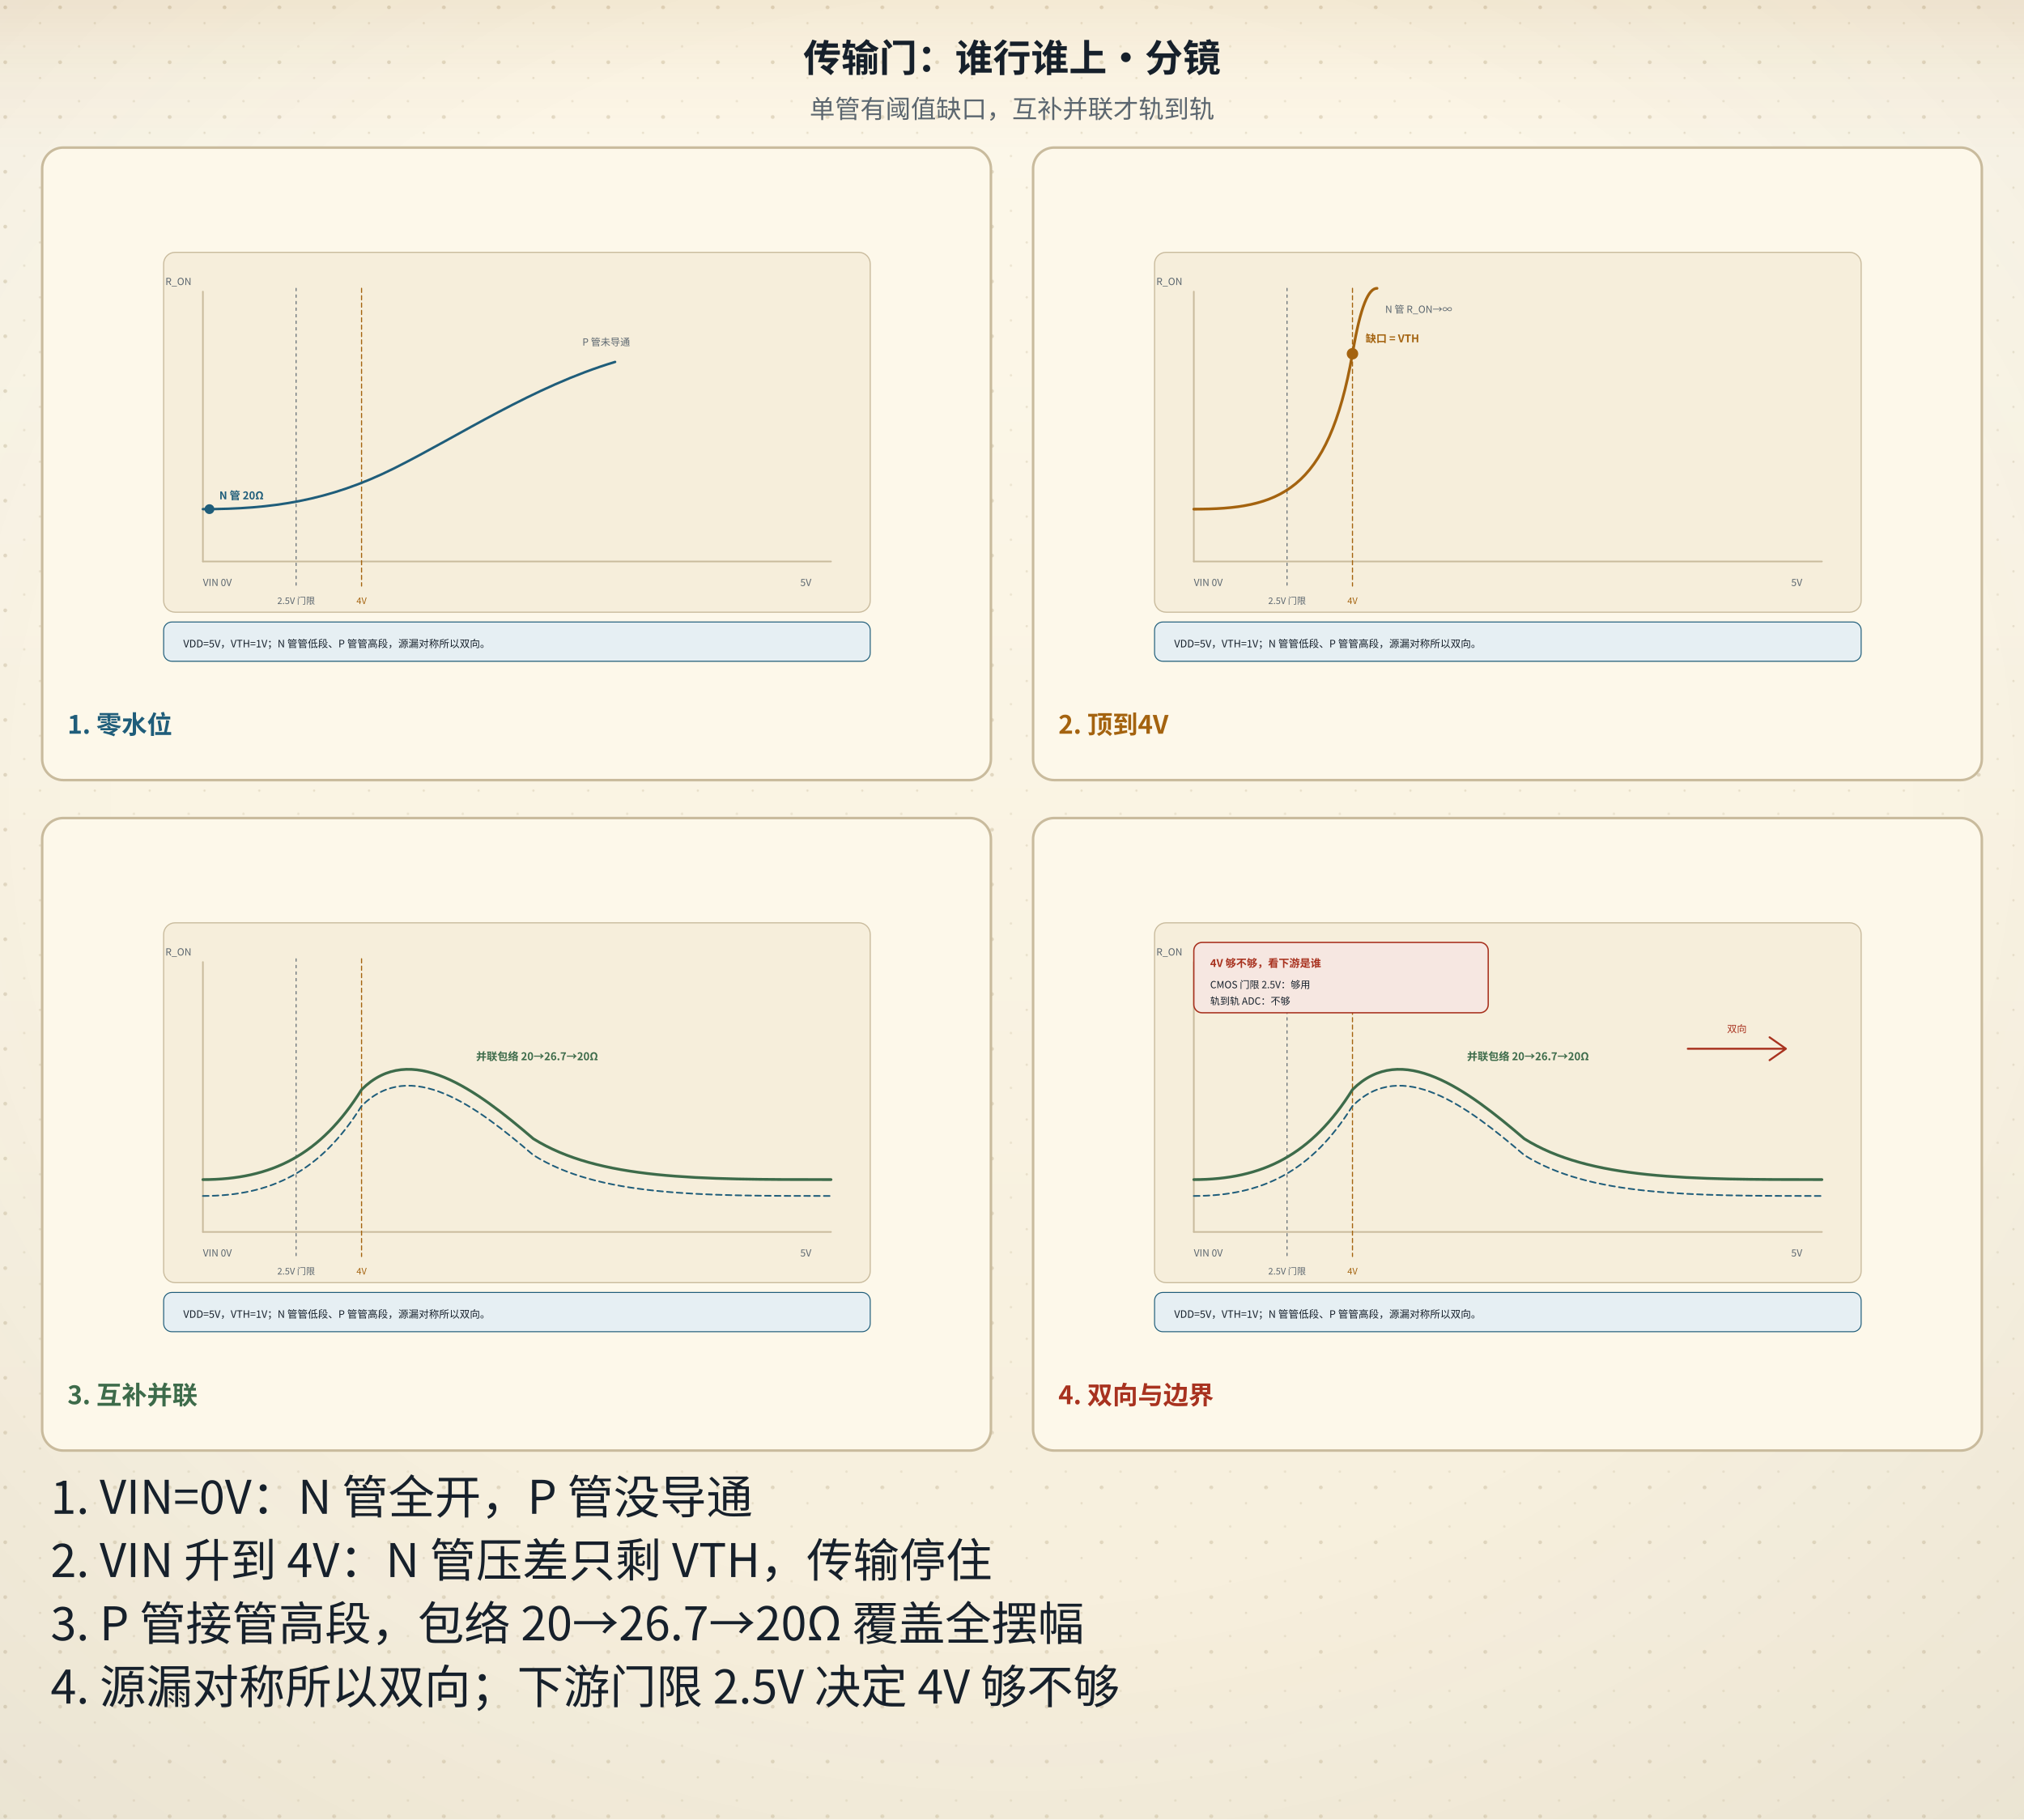
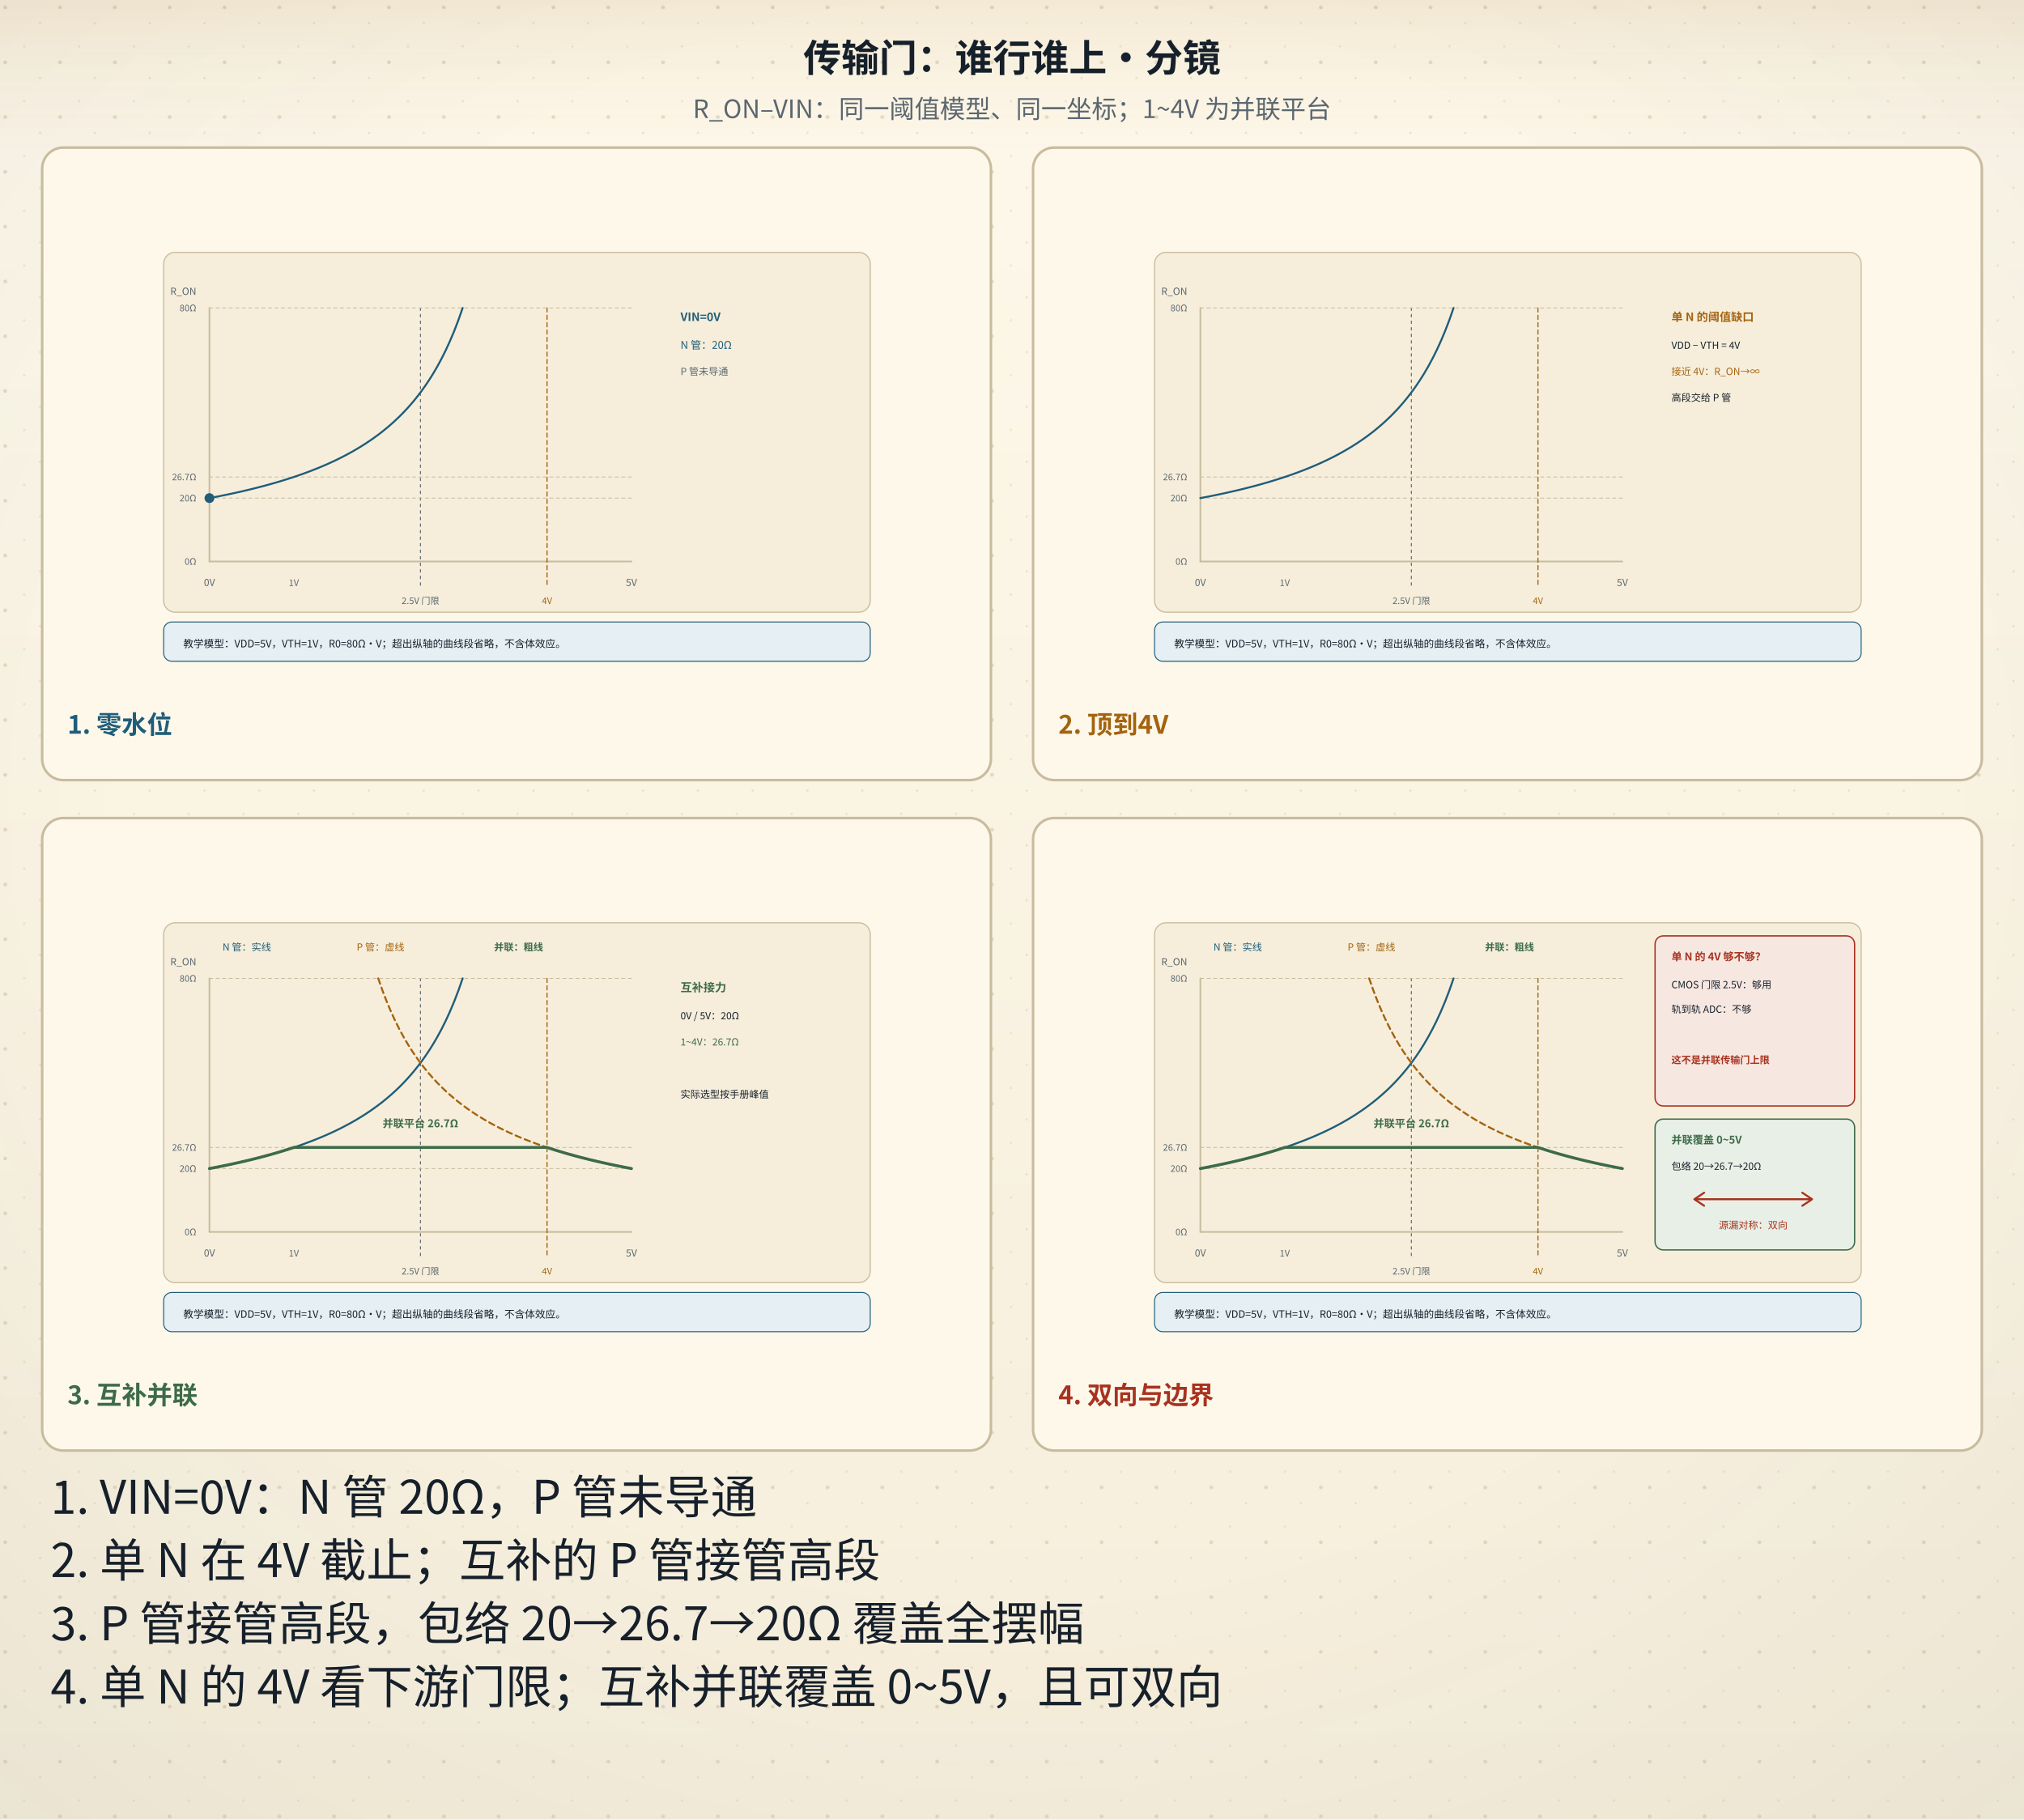
<svg xmlns="http://www.w3.org/2000/svg" viewBox="0 0 960 863" role="img" aria-labelledby="sbTitle sbDesc">
  <defs>
    <linearGradient id="bgL" x1="0" y1="0" x2="0" y2="1">
      <stop offset="0" stop-color="#fdf8ea" />
      <stop offset="1" stop-color="#f6eedb" />
    </linearGradient>
    <linearGradient id="bgD" x1="0" y1="0" x2="0" y2="1">
      <stop offset="0" stop-color="#141310" />
      <stop offset="1" stop-color="#1d1a14" />
    </linearGradient>
    <radialGradient id="vig" cx="0.5" cy="0.44" r="0.78">
      <stop offset="0.55" stop-color="#16202b" stop-opacity="0" />
      <stop offset="1" stop-color="#16202b" stop-opacity="0.055" />
    </radialGradient>
    <linearGradient id="hdr" x1="0" y1="0" x2="0" y2="1">
      <stop offset="0" stop-color="#a4630f" stop-opacity="0.10" />
      <stop offset="0.55" stop-color="#a4630f" stop-opacity="0.028" />
      <stop offset="1" stop-color="#a4630f" stop-opacity="0" />
    </linearGradient>
    <linearGradient id="hdrD" x1="0" y1="0" x2="0" y2="1">
      <stop offset="0" stop-color="#dcab63" stop-opacity="0.13" />
      <stop offset="0.55" stop-color="#dcab63" stop-opacity="0.04" />
      <stop offset="1" stop-color="#dcab63" stop-opacity="0" />
    </linearGradient>
    <pattern id="dots" width="26" height="26" patternUnits="userSpaceOnUse">
      <circle cx="2.5" cy="3.5" r="0.9" fill="#c9bb9d" />
      <circle cx="19" cy="11" r="0.55" fill="#c9bb9d" opacity="0.7" />
      <circle cx="11.5" cy="22" r="0.6" fill="#c9bb9d" opacity="0.55" />
    </pattern>
    <filter id="soft" x="-40%" y="-40%" width="180%" height="180%">
      <feDropShadow dx="0" dy="1.4" stdDeviation="2" flood-color="#16202b" flood-opacity="0.13" />
    </filter>
    <filter id="pglow" x="-70%" y="-70%" width="240%" height="240%">
      <feGaussianBlur stdDeviation="1.7" result="b" />
      <feMerge>
        <feMergeNode in="b" />
        <feMergeNode in="SourceGraphic" />
      </feMerge>
    </filter>
  </defs>
  <rect class="page-bg" width="960" height="863" fill="url(#bgL)" />
  <rect class="page-grain" width="960" height="863" fill="url(#dots)" />
  <rect class="page-vig" width="960" height="863" fill="url(#vig)" />
  <rect class="page-hdr" width="960" height="72" fill="url(#hdr)" />
  <style>
text{font-family:"Segoe UI","Microsoft YaHei","PingFang SC","Hiragino Sans GB","Noto Sans CJK SC","Source Han Sans SC","Noto Sans SC",sans-serif;}
line,path,polyline,polygon{stroke-linecap:round;stroke-linejoin:round}
.page-bg{fill:url(#bgL)}
.page-grain{opacity:.5}
.page-vig{opacity:1}
.page-hdr{fill:url(#hdr)}
@media (prefers-color-scheme: dark){
.page-bg{fill:url(#bgD)}
.page-grain{opacity:.34}
.page-vig{opacity:.5}
.page-hdr{fill:url(#hdrD)}
[fill="#fdf8ea"]{fill:#141310}
[stroke="#fdf8ea"]{stroke:#141310}
[fill="#f6eedb"]{fill:#1d1a14}
[stroke="#f6eedb"]{stroke:#1d1a14}
[fill="#e0d3b8"]{fill:#3b3529}
[stroke="#e0d3b8"]{stroke:#3b3529}
[fill="#c9bb9d"]{fill:#4a4436}
[stroke="#c9bb9d"]{stroke:#4a4436}
[fill="#16202b"]{fill:#ece4d3}
[stroke="#16202b"]{stroke:#ece4d3}
[fill="#37424e"]{fill:#cfc6b4}
[stroke="#37424e"]{stroke:#cfc6b4}
[fill="#5b666f"]{fill:#a79e8b}
[stroke="#5b666f"]{stroke:#a79e8b}
[fill="#8b8272"]{fill:#857c6c}
[stroke="#8b8272"]{stroke:#857c6c}
text[fill="#fdf8ea"]{fill:#f9f3e3}
[fill="#e6eff3"]{fill:#17262e}
[fill="#e4f1f3"]{fill:#15262a}
[fill="#e8efe6"]{fill:#182418}
[fill="#f6e7e1"]{fill:#281a16}
[fill="#f7eedb"]{fill:#292114}
[fill="#efe8ee"]{fill:#241c22}
text[fill="#1f5d7a"]{fill:#7fb7cf}
:is(rect,circle,path,line,polygon,polyline,ellipse,g)[fill="#1f5d7a"]{fill:#2b4d5f}
[stroke="#1f5d7a"]{stroke:#6fa3b9}
text[fill="#2f7f96"]{fill:#8ac9d8}
:is(rect,circle,path,line,polygon,polyline,ellipse,g)[fill="#2f7f96"]{fill:#2b5660}
[stroke="#2f7f96"]{stroke:#77b2c1}
text[fill="#3d6b4a"]{fill:#98c096}
:is(rect,circle,path,line,polygon,polyline,ellipse,g)[fill="#3d6b4a"]{fill:#2f4a33}
[stroke="#3d6b4a"]{stroke:#7aa87c}
text[fill="#a8321f"]{fill:#e0907a}
:is(rect,circle,path,line,polygon,polyline,ellipse,g)[fill="#a8321f"]{fill:#55231b}
[stroke="#a8321f"]{stroke:#c07a63}
text[fill="#a4630f"]{fill:#dcab63}
:is(rect,circle,path,line,polygon,polyline,ellipse,g)[fill="#a4630f"]{fill:#553a17}
[stroke="#a4630f"]{stroke:#c08a45}
text[fill="#6b3f63"]{fill:#c4a2bf}
:is(rect,circle,path,line,polygon,polyline,ellipse,g)[fill="#6b3f63"]{fill:#452c40}
[stroke="#6b3f63"]{stroke:#a17c9b}
}
</style>
  <text x="480" y="34" text-anchor="middle" font-size="18" font-weight="bold" fill="#16202b">传输门：谁行谁上·分镜</text>
-   <text x="480" y="56" text-anchor="middle" font-size="12" fill="#5b666f">单管有阈值缺口，互补并联才轨到轨</text>
+   <text x="480" y="56" text-anchor="middle" font-size="12" fill="#5b666f">R_ON–VIN：同一阈值模型、同一坐标；1~4V 为并联平台</text>
  <rect x="20" y="70" width="450" height="300" rx="10" fill="#fdf8ea" stroke="#c9bb9d" stroke-width="1.2" />
  <g data-storyboard-beat="零水位" transform="translate(59 84) scale(0.3879)">
    <rect x="48" y="92" width="864" height="440" rx="14" fill="#f6eedb" stroke="#c9bb9d" stroke-width="1.4" />
-     <line x1="96" y1="470" x2="864" y2="470" stroke="#c9bb9d" stroke-width="2" />
-     <text x="96" y="500" font-size="12" fill="#5b666f">VIN 0V</text>
-     <text x="840" y="500" text-anchor="end" font-size="12" fill="#5b666f">5V</text>
-     <line x1="96" y1="470" x2="96" y2="140" stroke="#c9bb9d" stroke-width="2" />
-     <text x="82" y="132" text-anchor="end" font-size="12" fill="#5b666f">R_ON</text>
-     <line x1="290" y1="136" x2="290" y2="500" stroke="#a4630f" stroke-width="1.4" stroke-dasharray="5,4" />
-     <text x="290" y="522" text-anchor="middle" font-size="11" fill="#a4630f">4V</text>
-     <line x1="210" y1="136" x2="210" y2="500" stroke="#5b666f" stroke-width="1.2" stroke-dasharray="3,5" />
-     <text x="210" y="522" text-anchor="middle" font-size="11" fill="#5b666f">2.5V 门限</text>
-     <rect x="48" y="544" width="864" height="48" rx="10" fill="#e6eff3" stroke="#1f5d7a" stroke-width="1.2" />
-     <text x="72" y="575" font-size="12.5" fill="#16202b">VDD=5V，VTH=1V；N 管管低段、P 管管高段，源漏对称所以双向。</text>
-     <g transform="translate(0 -4)">
-       <path d="M96,410 C180,410 250,400 330,360 C410,320 500,260 600,230" fill="none" stroke="#1f5d7a" stroke-width="3" />
-       <circle cx="104" cy="410" r="6" fill="#1f5d7a" />
-       <text x="116" y="398" font-size="13" font-weight="bold" fill="#1f5d7a">N 管 20Ω</text>
-       <text x="560" y="210" font-size="12" fill="#5b666f">P 管未导通</text>
-     </g>
+     <line x1="104" y1="470" x2="620" y2="470" stroke="#c9bb9d" stroke-width="2" />
+     <line x1="104" y1="470" x2="104" y2="160" stroke="#c9bb9d" stroke-width="2" />
+     <text x="88" y="144" text-anchor="end" font-size="12" fill="#5b666f">R_ON</text>
+     <text x="104" y="500" text-anchor="middle" font-size="12" fill="#5b666f">0V</text>
+     <text x="207.20" y="500" text-anchor="middle" font-size="11" fill="#5b666f">1V</text>
+     <text x="620" y="500" text-anchor="middle" font-size="12" fill="#5b666f">5V</text>
+     <line x1="516.80" y1="160" x2="516.80" y2="500" stroke="#a4630f" stroke-width="1.4" stroke-dasharray="5,4" />
+     <text x="516.80" y="522" text-anchor="middle" font-size="11" fill="#a4630f">4V</text>
+     <line x1="362.00" y1="160" x2="362.00" y2="500" stroke="#5b666f" stroke-width="1.2" stroke-dasharray="3,5" />
+     <text x="362.00" y="522" text-anchor="middle" font-size="11" fill="#5b666f">2.5V 门限</text>
+     <rect x="48" y="544" width="864" height="48" rx="10" fill="#e6eff3" stroke="#1f5d7a" stroke-width="1.2" />
+     <text x="72" y="575" font-size="12.5" fill="#16202b">教学模型：VDD=5V，VTH=1V，R0=80Ω·V；超出纵轴的曲线段省略，不含体效应。</text>
+     <text x="88" y="474.00" text-anchor="end" font-size="11" fill="#5b666f">0Ω</text>
+     <line x1="104" y1="392.50" x2="620" y2="392.50" stroke="#c9bb9d" stroke-width="1" stroke-dasharray="4,4" />
+     <text x="88" y="396.50" text-anchor="end" font-size="11" fill="#5b666f">20Ω</text>
+     <line x1="104" y1="366.67" x2="620" y2="366.67" stroke="#c9bb9d" stroke-width="1" stroke-dasharray="4,4" />
+     <text x="88" y="370.67" text-anchor="end" font-size="11" fill="#5b666f">26.7Ω</text>
+     <line x1="104" y1="160.00" x2="620" y2="160.00" stroke="#c9bb9d" stroke-width="1" stroke-dasharray="4,4" />
+     <text x="88" y="164.00" text-anchor="end" font-size="11" fill="#5b666f">80Ω</text>
+     <polyline points="104.00,392.50 109.16,391.52 114.32,390.51 119.48,389.48 124.64,388.42 129.80,387.33 134.96,386.22 140.12,385.07 145.28,383.89 150.44,382.68 155.60,381.43 160.76,380.14 165.92,378.82 171.08,377.46 176.24,376.06 181.40,374.62 186.56,373.12 191.72,371.59 196.88,370.00 202.04,368.36 207.20,366.67 212.36,364.92 217.52,363.10 222.68,361.23 227.84,359.29 233.00,357.27 238.16,355.19 243.32,353.02 248.48,350.77 253.64,348.43 258.80,346.00 263.96,343.47 269.12,340.83 274.28,338.09 279.44,335.22 284.60,332.22 289.76,329.09 294.92,325.81 300.08,322.38 305.24,318.78 310.40,315.00 315.56,311.03 320.72,306.84 325.88,302.43 331.04,297.78 336.20,292.86 341.36,287.65 346.52,282.12 351.68,276.25 356.84,270.00 362.00,263.33 367.16,256.21 372.32,248.57 377.48,240.37 382.64,231.54 387.80,222.00 392.96,211.67 398.12,200.43 403.28,188.18 408.44,174.76 413.60,160.00" fill="none" stroke="#1f5d7a" stroke-width="2.4" />
+     <circle cx="104.00" cy="392.50" r="6" fill="#1f5d7a" />
+     <text x="680" y="176" font-size="14" font-weight="bold" fill="#1f5d7a">VIN=0V</text>
+     <text x="680" y="210" font-size="13" fill="#1f5d7a">N 管：20Ω</text>
+     <text x="680" y="242" font-size="12" fill="#5b666f">P 管未导通</text>
  </g>
  <text x="32" y="348" font-size="12" font-weight="bold" fill="#1f5d7a">1. 零水位</text>
  <rect x="490" y="70" width="450" height="300" rx="10" fill="#fdf8ea" stroke="#c9bb9d" stroke-width="1.2" />
  <g data-storyboard-beat="顶到4V" transform="translate(529 84) scale(0.3879)">
    <rect x="48" y="92" width="864" height="440" rx="14" fill="#f6eedb" stroke="#c9bb9d" stroke-width="1.4" />
-     <line x1="96" y1="470" x2="864" y2="470" stroke="#c9bb9d" stroke-width="2" />
-     <text x="96" y="500" font-size="12" fill="#5b666f">VIN 0V</text>
-     <text x="840" y="500" text-anchor="end" font-size="12" fill="#5b666f">5V</text>
-     <line x1="96" y1="470" x2="96" y2="140" stroke="#c9bb9d" stroke-width="2" />
-     <text x="82" y="132" text-anchor="end" font-size="12" fill="#5b666f">R_ON</text>
-     <line x1="290" y1="136" x2="290" y2="500" stroke="#a4630f" stroke-width="1.4" stroke-dasharray="5,4" />
-     <text x="290" y="522" text-anchor="middle" font-size="11" fill="#a4630f">4V</text>
-     <line x1="210" y1="136" x2="210" y2="500" stroke="#5b666f" stroke-width="1.2" stroke-dasharray="3,5" />
-     <text x="210" y="522" text-anchor="middle" font-size="11" fill="#5b666f">2.5V 门限</text>
-     <rect x="48" y="544" width="864" height="48" rx="10" fill="#e6eff3" stroke="#1f5d7a" stroke-width="1.2" />
-     <text x="72" y="575" font-size="12.5" fill="#16202b">VDD=5V，VTH=1V；N 管管低段、P 管管高段，源漏对称所以双向。</text>
-     <g transform="translate(0 -4)">
-       <path d="M96,410 C200,410 260,390 290,220 C300,160 310,140 320,140" fill="none" stroke="#a4630f" stroke-width="3.4" />
-       <circle cx="290" cy="220" r="7" fill="#a4630f" />
-       <text x="306" y="206" font-size="13" font-weight="bold" fill="#a4630f">缺口 = VTH</text>
-       <text x="330" y="170" font-size="12" fill="#5b666f">N 管 R_ON→∞</text>
-     </g>
+     <line x1="104" y1="470" x2="620" y2="470" stroke="#c9bb9d" stroke-width="2" />
+     <line x1="104" y1="470" x2="104" y2="160" stroke="#c9bb9d" stroke-width="2" />
+     <text x="88" y="144" text-anchor="end" font-size="12" fill="#5b666f">R_ON</text>
+     <text x="104" y="500" text-anchor="middle" font-size="12" fill="#5b666f">0V</text>
+     <text x="207.20" y="500" text-anchor="middle" font-size="11" fill="#5b666f">1V</text>
+     <text x="620" y="500" text-anchor="middle" font-size="12" fill="#5b666f">5V</text>
+     <line x1="516.80" y1="160" x2="516.80" y2="500" stroke="#a4630f" stroke-width="1.4" stroke-dasharray="5,4" />
+     <text x="516.80" y="522" text-anchor="middle" font-size="11" fill="#a4630f">4V</text>
+     <line x1="362.00" y1="160" x2="362.00" y2="500" stroke="#5b666f" stroke-width="1.2" stroke-dasharray="3,5" />
+     <text x="362.00" y="522" text-anchor="middle" font-size="11" fill="#5b666f">2.5V 门限</text>
+     <rect x="48" y="544" width="864" height="48" rx="10" fill="#e6eff3" stroke="#1f5d7a" stroke-width="1.2" />
+     <text x="72" y="575" font-size="12.5" fill="#16202b">教学模型：VDD=5V，VTH=1V，R0=80Ω·V；超出纵轴的曲线段省略，不含体效应。</text>
+     <text x="88" y="474.00" text-anchor="end" font-size="11" fill="#5b666f">0Ω</text>
+     <line x1="104" y1="392.50" x2="620" y2="392.50" stroke="#c9bb9d" stroke-width="1" stroke-dasharray="4,4" />
+     <text x="88" y="396.50" text-anchor="end" font-size="11" fill="#5b666f">20Ω</text>
+     <line x1="104" y1="366.67" x2="620" y2="366.67" stroke="#c9bb9d" stroke-width="1" stroke-dasharray="4,4" />
+     <text x="88" y="370.67" text-anchor="end" font-size="11" fill="#5b666f">26.7Ω</text>
+     <line x1="104" y1="160.00" x2="620" y2="160.00" stroke="#c9bb9d" stroke-width="1" stroke-dasharray="4,4" />
+     <text x="88" y="164.00" text-anchor="end" font-size="11" fill="#5b666f">80Ω</text>
+     <polyline points="104.00,392.50 109.16,391.52 114.32,390.51 119.48,389.48 124.64,388.42 129.80,387.33 134.96,386.22 140.12,385.07 145.28,383.89 150.44,382.68 155.60,381.43 160.76,380.14 165.92,378.82 171.08,377.46 176.24,376.06 181.40,374.62 186.56,373.12 191.72,371.59 196.88,370.00 202.04,368.36 207.20,366.67 212.36,364.92 217.52,363.10 222.68,361.23 227.84,359.29 233.00,357.27 238.16,355.19 243.32,353.02 248.48,350.77 253.64,348.43 258.80,346.00 263.96,343.47 269.12,340.83 274.28,338.09 279.44,335.22 284.60,332.22 289.76,329.09 294.92,325.81 300.08,322.38 305.24,318.78 310.40,315.00 315.56,311.03 320.72,306.84 325.88,302.43 331.04,297.78 336.20,292.86 341.36,287.65 346.52,282.12 351.68,276.25 356.84,270.00 362.00,263.33 367.16,256.21 372.32,248.57 377.48,240.37 382.64,231.54 387.80,222.00 392.96,211.67 398.12,200.43 403.28,188.18 408.44,174.76 413.60,160.00" fill="none" stroke="#1f5d7a" stroke-width="2.4" />
+     <text x="680" y="176" font-size="14" font-weight="bold" fill="#a4630f">单 N 的阈值缺口</text>
+     <text x="680" y="210" font-size="12" fill="#16202b">VDD − VTH = 4V</text>
+     <text x="680" y="242" font-size="12" fill="#a4630f">接近 4V：R_ON→∞</text>
+     <text x="680" y="274" font-size="12" fill="#16202b">高段交给 P 管</text>
  </g>
  <text x="502" y="348" font-size="12" font-weight="bold" fill="#a4630f">2. 顶到4V</text>
  <rect x="20" y="388" width="450" height="300" rx="10" fill="#fdf8ea" stroke="#c9bb9d" stroke-width="1.2" />
  <g data-storyboard-beat="互补并联" transform="translate(59 402) scale(0.3879)">
    <rect x="48" y="92" width="864" height="440" rx="14" fill="#f6eedb" stroke="#c9bb9d" stroke-width="1.4" />
-     <line x1="96" y1="470" x2="864" y2="470" stroke="#c9bb9d" stroke-width="2" />
-     <text x="96" y="500" font-size="12" fill="#5b666f">VIN 0V</text>
-     <text x="840" y="500" text-anchor="end" font-size="12" fill="#5b666f">5V</text>
-     <line x1="96" y1="470" x2="96" y2="140" stroke="#c9bb9d" stroke-width="2" />
-     <text x="82" y="132" text-anchor="end" font-size="12" fill="#5b666f">R_ON</text>
-     <line x1="290" y1="136" x2="290" y2="500" stroke="#a4630f" stroke-width="1.4" stroke-dasharray="5,4" />
-     <text x="290" y="522" text-anchor="middle" font-size="11" fill="#a4630f">4V</text>
-     <line x1="210" y1="136" x2="210" y2="500" stroke="#5b666f" stroke-width="1.2" stroke-dasharray="3,5" />
-     <text x="210" y="522" text-anchor="middle" font-size="11" fill="#5b666f">2.5V 门限</text>
-     <rect x="48" y="544" width="864" height="48" rx="10" fill="#e6eff3" stroke="#1f5d7a" stroke-width="1.2" />
-     <text x="72" y="575" font-size="12.5" fill="#16202b">VDD=5V，VTH=1V；N 管管低段、P 管管高段，源漏对称所以双向。</text>
-     <g transform="translate(0 -4)">
-       <path d="M96,410 C180,410 240,380 290,300 C350,240 430,300 500,360 C580,410 700,410 864,410" fill="none" stroke="#3d6b4a" stroke-width="3.4" />
-       <path d="M96,430 C180,430 240,400 290,320 C350,260 430,320 500,380 C580,430 700,430 864,430" fill="none" stroke="#1f5d7a" stroke-width="2" stroke-dasharray="7,5" />
-       <text x="430" y="264" font-size="13" font-weight="bold" fill="#3d6b4a">并联包络 20→26.7→20Ω</text>
-     </g>
+     <line x1="104" y1="470" x2="620" y2="470" stroke="#c9bb9d" stroke-width="2" />
+     <line x1="104" y1="470" x2="104" y2="160" stroke="#c9bb9d" stroke-width="2" />
+     <text x="88" y="144" text-anchor="end" font-size="12" fill="#5b666f">R_ON</text>
+     <text x="104" y="500" text-anchor="middle" font-size="12" fill="#5b666f">0V</text>
+     <text x="207.20" y="500" text-anchor="middle" font-size="11" fill="#5b666f">1V</text>
+     <text x="620" y="500" text-anchor="middle" font-size="12" fill="#5b666f">5V</text>
+     <line x1="516.80" y1="160" x2="516.80" y2="500" stroke="#a4630f" stroke-width="1.4" stroke-dasharray="5,4" />
+     <text x="516.80" y="522" text-anchor="middle" font-size="11" fill="#a4630f">4V</text>
+     <line x1="362.00" y1="160" x2="362.00" y2="500" stroke="#5b666f" stroke-width="1.2" stroke-dasharray="3,5" />
+     <text x="362.00" y="522" text-anchor="middle" font-size="11" fill="#5b666f">2.5V 门限</text>
+     <rect x="48" y="544" width="864" height="48" rx="10" fill="#e6eff3" stroke="#1f5d7a" stroke-width="1.2" />
+     <text x="72" y="575" font-size="12.5" fill="#16202b">教学模型：VDD=5V，VTH=1V，R0=80Ω·V；超出纵轴的曲线段省略，不含体效应。</text>
+     <text x="88" y="474.00" text-anchor="end" font-size="11" fill="#5b666f">0Ω</text>
+     <line x1="104" y1="392.50" x2="620" y2="392.50" stroke="#c9bb9d" stroke-width="1" stroke-dasharray="4,4" />
+     <text x="88" y="396.50" text-anchor="end" font-size="11" fill="#5b666f">20Ω</text>
+     <line x1="104" y1="366.67" x2="620" y2="366.67" stroke="#c9bb9d" stroke-width="1" stroke-dasharray="4,4" />
+     <text x="88" y="370.67" text-anchor="end" font-size="11" fill="#5b666f">26.7Ω</text>
+     <line x1="104" y1="160.00" x2="620" y2="160.00" stroke="#c9bb9d" stroke-width="1" stroke-dasharray="4,4" />
+     <text x="88" y="164.00" text-anchor="end" font-size="11" fill="#5b666f">80Ω</text>
+     <text x="120" y="126" font-size="12" fill="#1f5d7a">N 管：实线</text>
+     <text x="284" y="126" font-size="12" fill="#a4630f">P 管：虚线</text>
+     <text x="452" y="126" font-size="12" font-weight="bold" fill="#3d6b4a">并联：粗线</text>
+     <polyline points="104.00,392.50 109.16,391.52 114.32,390.51 119.48,389.48 124.64,388.42 129.80,387.33 134.96,386.22 140.12,385.07 145.28,383.89 150.44,382.68 155.60,381.43 160.76,380.14 165.92,378.82 171.08,377.46 176.24,376.06 181.40,374.62 186.56,373.12 191.72,371.59 196.88,370.00 202.04,368.36 207.20,366.67 212.36,364.92 217.52,363.10 222.68,361.23 227.84,359.29 233.00,357.27 238.16,355.19 243.32,353.02 248.48,350.77 253.64,348.43 258.80,346.00 263.96,343.47 269.12,340.83 274.28,338.09 279.44,335.22 284.60,332.22 289.76,329.09 294.92,325.81 300.08,322.38 305.24,318.78 310.40,315.00 315.56,311.03 320.72,306.84 325.88,302.43 331.04,297.78 336.20,292.86 341.36,287.65 346.52,282.12 351.68,276.25 356.84,270.00 362.00,263.33 367.16,256.21 372.32,248.57 377.48,240.37 382.64,231.54 387.80,222.00 392.96,211.67 398.12,200.43 403.28,188.18 408.44,174.76 413.60,160.00" fill="none" stroke="#1f5d7a" stroke-width="2.4" />
+     <polyline points="310.40,160.00 315.56,174.76 320.72,188.18 325.88,200.43 331.04,211.67 336.20,222.00 341.36,231.54 346.52,240.37 351.68,248.57 356.84,256.21 362.00,263.33 367.16,270.00 372.32,276.25 377.48,282.12 382.64,287.65 387.80,292.86 392.96,297.78 398.12,302.43 403.28,306.84 408.44,311.03 413.60,315.00 418.76,318.78 423.92,322.38 429.08,325.81 434.24,329.09 439.40,332.22 444.56,335.22 449.72,338.09 454.88,340.83 460.04,343.47 465.20,346.00 470.36,348.43 475.52,350.77 480.68,353.02 485.84,355.19 491.00,357.27 496.16,359.29 501.32,361.23 506.48,363.10 511.64,364.92 516.80,366.67 521.96,368.36 527.12,370.00 532.28,371.59 537.44,373.12 542.60,374.62 547.76,376.06 552.92,377.46 558.08,378.82 563.24,380.14 568.40,381.43 573.56,382.68 578.72,383.89 583.88,385.07 589.04,386.22 594.20,387.33 599.36,388.42 604.52,389.48 609.68,390.51 614.84,391.52 620.00,392.50" fill="none" stroke="#a4630f" stroke-width="2.4" stroke-dasharray="7,5" />
+     <polyline points="104.00,392.50 109.16,391.52 114.32,390.51 119.48,389.48 124.64,388.42 129.80,387.33 134.96,386.22 140.12,385.07 145.28,383.89 150.44,382.68 155.60,381.43 160.76,380.14 165.92,378.82 171.08,377.46 176.24,376.06 181.40,374.62 186.56,373.12 191.72,371.59 196.88,370.00 202.04,368.36 207.20,366.67 212.36,366.67 217.52,366.67 222.68,366.67 227.84,366.67 233.00,366.67 238.16,366.67 243.32,366.67 248.48,366.67 253.64,366.67 258.80,366.67 263.96,366.67 269.12,366.67 274.28,366.67 279.44,366.67 284.60,366.67 289.76,366.67 294.92,366.67 300.08,366.67 305.24,366.67 310.40,366.67 315.56,366.67 320.72,366.67 325.88,366.67 331.04,366.67 336.20,366.67 341.36,366.67 346.52,366.67 351.68,366.67 356.84,366.67 362.00,366.67 367.16,366.67 372.32,366.67 377.48,366.67 382.64,366.67 387.80,366.67 392.96,366.67 398.12,366.67 403.28,366.67 408.44,366.67 413.60,366.67 418.76,366.67 423.92,366.67 429.08,366.67 434.24,366.67 439.40,366.67 444.56,366.67 449.72,366.67 454.88,366.67 460.04,366.67 465.20,366.67 470.36,366.67 475.52,366.67 480.68,366.67 485.84,366.67 491.00,366.67 496.16,366.67 501.32,366.67 506.48,366.67 511.64,366.67 516.80,366.67 521.96,368.36 527.12,370.00 532.28,371.59 537.44,373.12 542.60,374.62 547.76,376.06 552.92,377.46 558.08,378.82 563.24,380.14 568.40,381.43 573.56,382.68 578.72,383.89 583.88,385.07 589.04,386.22 594.20,387.33 599.36,388.42 604.52,389.48 609.68,390.51 614.84,391.52 620.00,392.50" fill="none" stroke="#3d6b4a" stroke-width="3.6" />
+     <text x="362.00" y="342" text-anchor="middle" font-size="13" font-weight="bold" fill="#3d6b4a">并联平台 26.7Ω</text>
+     <text x="680" y="176" font-size="14" font-weight="bold" fill="#3d6b4a">互补接力</text>
+     <text x="680" y="210" font-size="12" fill="#16202b">0V / 5V：20Ω</text>
+     <text x="680" y="242" font-size="12" fill="#3d6b4a">1~4V：26.7Ω</text>
+     <text x="680" y="306" font-size="12" fill="#16202b">实际选型按手册峰值</text>
  </g>
  <text x="32" y="666" font-size="12" font-weight="bold" fill="#3d6b4a">3. 互补并联</text>
  <rect x="490" y="388" width="450" height="300" rx="10" fill="#fdf8ea" stroke="#c9bb9d" stroke-width="1.2" />
  <g data-storyboard-beat="双向与边界" transform="translate(529 402) scale(0.3879)">
    <rect x="48" y="92" width="864" height="440" rx="14" fill="#f6eedb" stroke="#c9bb9d" stroke-width="1.4" />
-     <line x1="96" y1="470" x2="864" y2="470" stroke="#c9bb9d" stroke-width="2" />
-     <text x="96" y="500" font-size="12" fill="#5b666f">VIN 0V</text>
-     <text x="840" y="500" text-anchor="end" font-size="12" fill="#5b666f">5V</text>
-     <line x1="96" y1="470" x2="96" y2="140" stroke="#c9bb9d" stroke-width="2" />
-     <text x="82" y="132" text-anchor="end" font-size="12" fill="#5b666f">R_ON</text>
-     <line x1="290" y1="136" x2="290" y2="500" stroke="#a4630f" stroke-width="1.4" stroke-dasharray="5,4" />
-     <text x="290" y="522" text-anchor="middle" font-size="11" fill="#a4630f">4V</text>
-     <line x1="210" y1="136" x2="210" y2="500" stroke="#5b666f" stroke-width="1.2" stroke-dasharray="3,5" />
-     <text x="210" y="522" text-anchor="middle" font-size="11" fill="#5b666f">2.5V 门限</text>
-     <rect x="48" y="544" width="864" height="48" rx="10" fill="#e6eff3" stroke="#1f5d7a" stroke-width="1.2" />
-     <text x="72" y="575" font-size="12.5" fill="#16202b">VDD=5V，VTH=1V；N 管管低段、P 管管高段，源漏对称所以双向。</text>
-     <g transform="translate(0 -4)">
-       <path d="M96,410 C180,410 240,380 290,300 C350,240 430,300 500,360 C580,410 700,410 864,410" fill="none" stroke="#3d6b4a" stroke-width="3.4" />
-       <path d="M96,430 C180,430 240,400 290,320 C350,260 430,320 500,380 C580,430 700,430 864,430" fill="none" stroke="#1f5d7a" stroke-width="2" stroke-dasharray="7,5" />
-       <text x="430" y="264" font-size="13" font-weight="bold" fill="#3d6b4a">并联包络 20→26.7→20Ω</text>
-       <rect x="96" y="120" width="360" height="86" rx="10" fill="#f6e7e1" stroke="#a8321f" stroke-width="1.6" />
-       <text x="116" y="150" font-size="13" font-weight="bold" fill="#a8321f">4V 够不够，看下游是谁</text>
-       <text x="116" y="176" font-size="12" fill="#16202b">CMOS 门限 2.5V：够用</text>
-       <text x="116" y="196" font-size="12" fill="#16202b">轨到轨 ADC：不够</text>
-       <path d="M700,250 L820,250 M820,250 L800,236 M820,250 L800,264" stroke="#a8321f" stroke-width="2.4" fill="none" />
-       <text x="760" y="230" text-anchor="middle" font-size="12" fill="#a8321f">双向</text>
-     </g>
+     <line x1="104" y1="470" x2="620" y2="470" stroke="#c9bb9d" stroke-width="2" />
+     <line x1="104" y1="470" x2="104" y2="160" stroke="#c9bb9d" stroke-width="2" />
+     <text x="88" y="144" text-anchor="end" font-size="12" fill="#5b666f">R_ON</text>
+     <text x="104" y="500" text-anchor="middle" font-size="12" fill="#5b666f">0V</text>
+     <text x="207.20" y="500" text-anchor="middle" font-size="11" fill="#5b666f">1V</text>
+     <text x="620" y="500" text-anchor="middle" font-size="12" fill="#5b666f">5V</text>
+     <line x1="516.80" y1="160" x2="516.80" y2="500" stroke="#a4630f" stroke-width="1.4" stroke-dasharray="5,4" />
+     <text x="516.80" y="522" text-anchor="middle" font-size="11" fill="#a4630f">4V</text>
+     <line x1="362.00" y1="160" x2="362.00" y2="500" stroke="#5b666f" stroke-width="1.2" stroke-dasharray="3,5" />
+     <text x="362.00" y="522" text-anchor="middle" font-size="11" fill="#5b666f">2.5V 门限</text>
+     <rect x="48" y="544" width="864" height="48" rx="10" fill="#e6eff3" stroke="#1f5d7a" stroke-width="1.2" />
+     <text x="72" y="575" font-size="12.5" fill="#16202b">教学模型：VDD=5V，VTH=1V，R0=80Ω·V；超出纵轴的曲线段省略，不含体效应。</text>
+     <text x="88" y="474.00" text-anchor="end" font-size="11" fill="#5b666f">0Ω</text>
+     <line x1="104" y1="392.50" x2="620" y2="392.50" stroke="#c9bb9d" stroke-width="1" stroke-dasharray="4,4" />
+     <text x="88" y="396.50" text-anchor="end" font-size="11" fill="#5b666f">20Ω</text>
+     <line x1="104" y1="366.67" x2="620" y2="366.67" stroke="#c9bb9d" stroke-width="1" stroke-dasharray="4,4" />
+     <text x="88" y="370.67" text-anchor="end" font-size="11" fill="#5b666f">26.7Ω</text>
+     <line x1="104" y1="160.00" x2="620" y2="160.00" stroke="#c9bb9d" stroke-width="1" stroke-dasharray="4,4" />
+     <text x="88" y="164.00" text-anchor="end" font-size="11" fill="#5b666f">80Ω</text>
+     <text x="120" y="126" font-size="12" fill="#1f5d7a">N 管：实线</text>
+     <text x="284" y="126" font-size="12" fill="#a4630f">P 管：虚线</text>
+     <text x="452" y="126" font-size="12" font-weight="bold" fill="#3d6b4a">并联：粗线</text>
+     <polyline points="104.00,392.50 109.16,391.52 114.32,390.51 119.48,389.48 124.64,388.42 129.80,387.33 134.96,386.22 140.12,385.07 145.28,383.89 150.44,382.68 155.60,381.43 160.76,380.14 165.92,378.82 171.08,377.46 176.24,376.06 181.40,374.62 186.56,373.12 191.72,371.59 196.88,370.00 202.04,368.36 207.20,366.67 212.36,364.92 217.52,363.10 222.68,361.23 227.84,359.29 233.00,357.27 238.16,355.19 243.32,353.02 248.48,350.77 253.64,348.43 258.80,346.00 263.96,343.47 269.12,340.83 274.28,338.09 279.44,335.22 284.60,332.22 289.76,329.09 294.92,325.81 300.08,322.38 305.24,318.78 310.40,315.00 315.56,311.03 320.72,306.84 325.88,302.43 331.04,297.78 336.20,292.86 341.36,287.65 346.52,282.12 351.68,276.25 356.84,270.00 362.00,263.33 367.16,256.21 372.32,248.57 377.48,240.37 382.64,231.54 387.80,222.00 392.96,211.67 398.12,200.43 403.28,188.18 408.44,174.76 413.60,160.00" fill="none" stroke="#1f5d7a" stroke-width="2.4" />
+     <polyline points="310.40,160.00 315.56,174.76 320.72,188.18 325.88,200.43 331.04,211.67 336.20,222.00 341.36,231.54 346.52,240.37 351.68,248.57 356.84,256.21 362.00,263.33 367.16,270.00 372.32,276.25 377.48,282.12 382.64,287.65 387.80,292.86 392.96,297.78 398.12,302.43 403.28,306.84 408.44,311.03 413.60,315.00 418.76,318.78 423.92,322.38 429.08,325.81 434.24,329.09 439.40,332.22 444.56,335.22 449.72,338.09 454.88,340.83 460.04,343.47 465.20,346.00 470.36,348.43 475.52,350.77 480.68,353.02 485.84,355.19 491.00,357.27 496.16,359.29 501.32,361.23 506.48,363.10 511.64,364.92 516.80,366.67 521.96,368.36 527.12,370.00 532.28,371.59 537.44,373.12 542.60,374.62 547.76,376.06 552.92,377.46 558.08,378.82 563.24,380.14 568.40,381.43 573.56,382.68 578.72,383.89 583.88,385.07 589.04,386.22 594.20,387.33 599.36,388.42 604.52,389.48 609.68,390.51 614.84,391.52 620.00,392.50" fill="none" stroke="#a4630f" stroke-width="2.4" stroke-dasharray="7,5" />
+     <polyline points="104.00,392.50 109.16,391.52 114.32,390.51 119.48,389.48 124.64,388.42 129.80,387.33 134.96,386.22 140.12,385.07 145.28,383.89 150.44,382.68 155.60,381.43 160.76,380.14 165.92,378.82 171.08,377.46 176.24,376.06 181.40,374.62 186.56,373.12 191.72,371.59 196.88,370.00 202.04,368.36 207.20,366.67 212.36,366.67 217.52,366.67 222.68,366.67 227.84,366.67 233.00,366.67 238.16,366.67 243.32,366.67 248.48,366.67 253.64,366.67 258.80,366.67 263.96,366.67 269.12,366.67 274.28,366.67 279.44,366.67 284.60,366.67 289.76,366.67 294.92,366.67 300.08,366.67 305.24,366.67 310.40,366.67 315.56,366.67 320.72,366.67 325.88,366.67 331.04,366.67 336.20,366.67 341.36,366.67 346.52,366.67 351.68,366.67 356.84,366.67 362.00,366.67 367.16,366.67 372.32,366.67 377.48,366.67 382.64,366.67 387.80,366.67 392.96,366.67 398.12,366.67 403.28,366.67 408.44,366.67 413.60,366.67 418.76,366.67 423.92,366.67 429.08,366.67 434.24,366.67 439.40,366.67 444.56,366.67 449.72,366.67 454.88,366.67 460.04,366.67 465.20,366.67 470.36,366.67 475.52,366.67 480.68,366.67 485.84,366.67 491.00,366.67 496.16,366.67 501.32,366.67 506.48,366.67 511.64,366.67 516.80,366.67 521.96,368.36 527.12,370.00 532.28,371.59 537.44,373.12 542.60,374.62 547.76,376.06 552.92,377.46 558.08,378.82 563.24,380.14 568.40,381.43 573.56,382.68 578.72,383.89 583.88,385.07 589.04,386.22 594.20,387.33 599.36,388.42 604.52,389.48 609.68,390.51 614.84,391.52 620.00,392.50" fill="none" stroke="#3d6b4a" stroke-width="3.6" />
+     <text x="362.00" y="342" text-anchor="middle" font-size="13" font-weight="bold" fill="#3d6b4a">并联平台 26.7Ω</text>
+     <rect x="660" y="108" width="244" height="208" rx="10" fill="#f6e7e1" stroke="#a8321f" stroke-width="1.6" />
+     <text x="680" y="138" font-size="13" font-weight="bold" fill="#a8321f">单 N 的 4V 够不够？</text>
+     <text x="680" y="172" font-size="12" fill="#16202b">CMOS 门限 2.5V：够用</text>
+     <text x="680" y="202" font-size="12" fill="#16202b">轨到轨 ADC：不够</text>
+     <text x="680" y="264" font-size="12" font-weight="bold" fill="#a8321f">这不是并联传输门上限</text>
+     <rect x="660" y="332" width="244" height="160" rx="10" fill="#e8efe6" stroke="#3d6b4a" stroke-width="1.6" />
+     <text x="680" y="362" font-size="13" font-weight="bold" fill="#3d6b4a">并联覆盖 0~5V</text>
+     <text x="680" y="394" font-size="12" fill="#16202b">包络 20→26.7→20Ω</text>
+     <path d="M708,430 L852,430 M708,430 L720,422 M708,430 L720,438 M852,430 L840,422 M852,430 L840,438" stroke="#a8321f" stroke-width="2.4" fill="none" />
+     <text x="780" y="466" text-anchor="middle" font-size="12" fill="#a8321f">源漏对称：双向</text>
  </g>
  <text x="502" y="666" font-size="12" font-weight="bold" fill="#a8321f">4. 双向与边界</text>
-   <text x="24" y="718" font-size="22" fill="#16202b">1. VIN=0V：N 管全开，P 管没导通</text>
-   <text x="24" y="748" font-size="22" fill="#16202b">2. VIN 升到 4V：N 管压差只剩 VTH，传输停住</text>
+   <text x="24" y="718" font-size="22" fill="#16202b">1. VIN=0V：N 管 20Ω，P 管未导通</text>
+   <text x="24" y="748" font-size="22" fill="#16202b">2. 单 N 在 4V 截止；互补的 P 管接管高段</text>
  <text x="24" y="778" font-size="22" fill="#16202b">3. P 管接管高段，包络 20→26.7→20Ω 覆盖全摆幅</text>
-   <text x="24" y="808" font-size="22" fill="#16202b">4. 源漏对称所以双向；下游门限 2.5V 决定 4V 够不够</text>
+   <text x="24" y="808" font-size="22" fill="#16202b">4. 单 N 的 4V 看下游门限；互补并联覆盖 0~5V，且可双向</text>
</svg>
